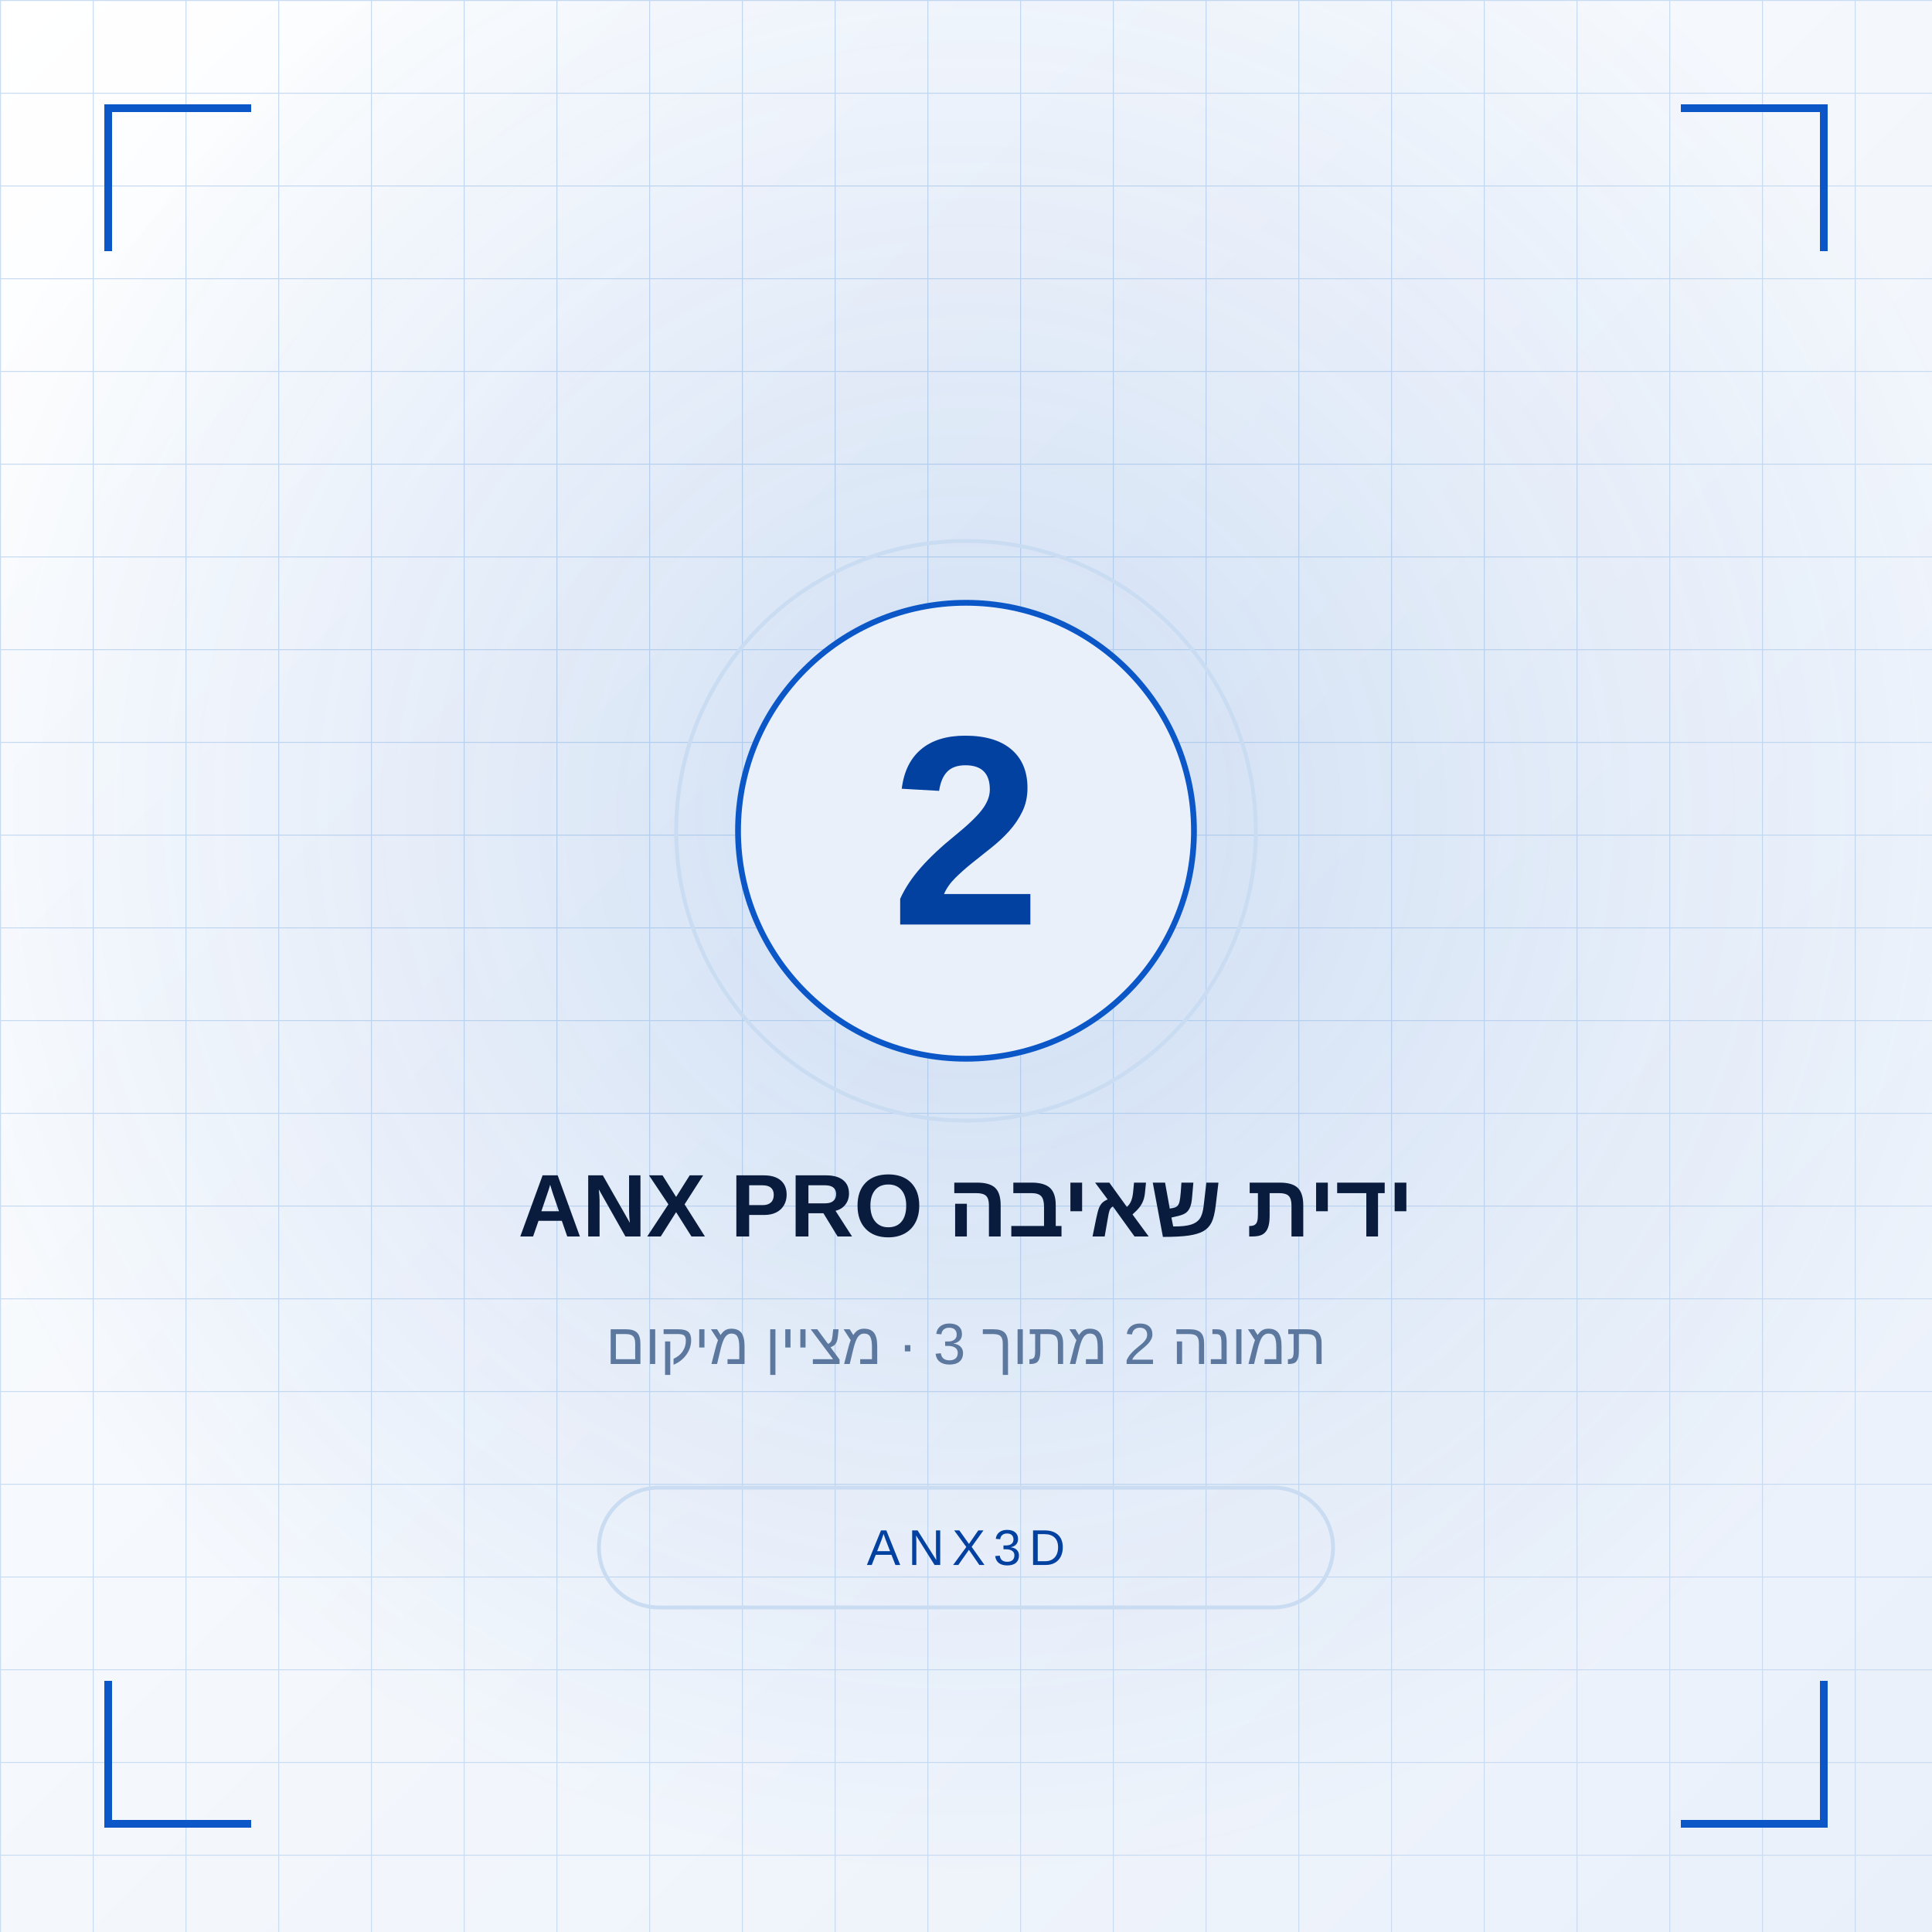
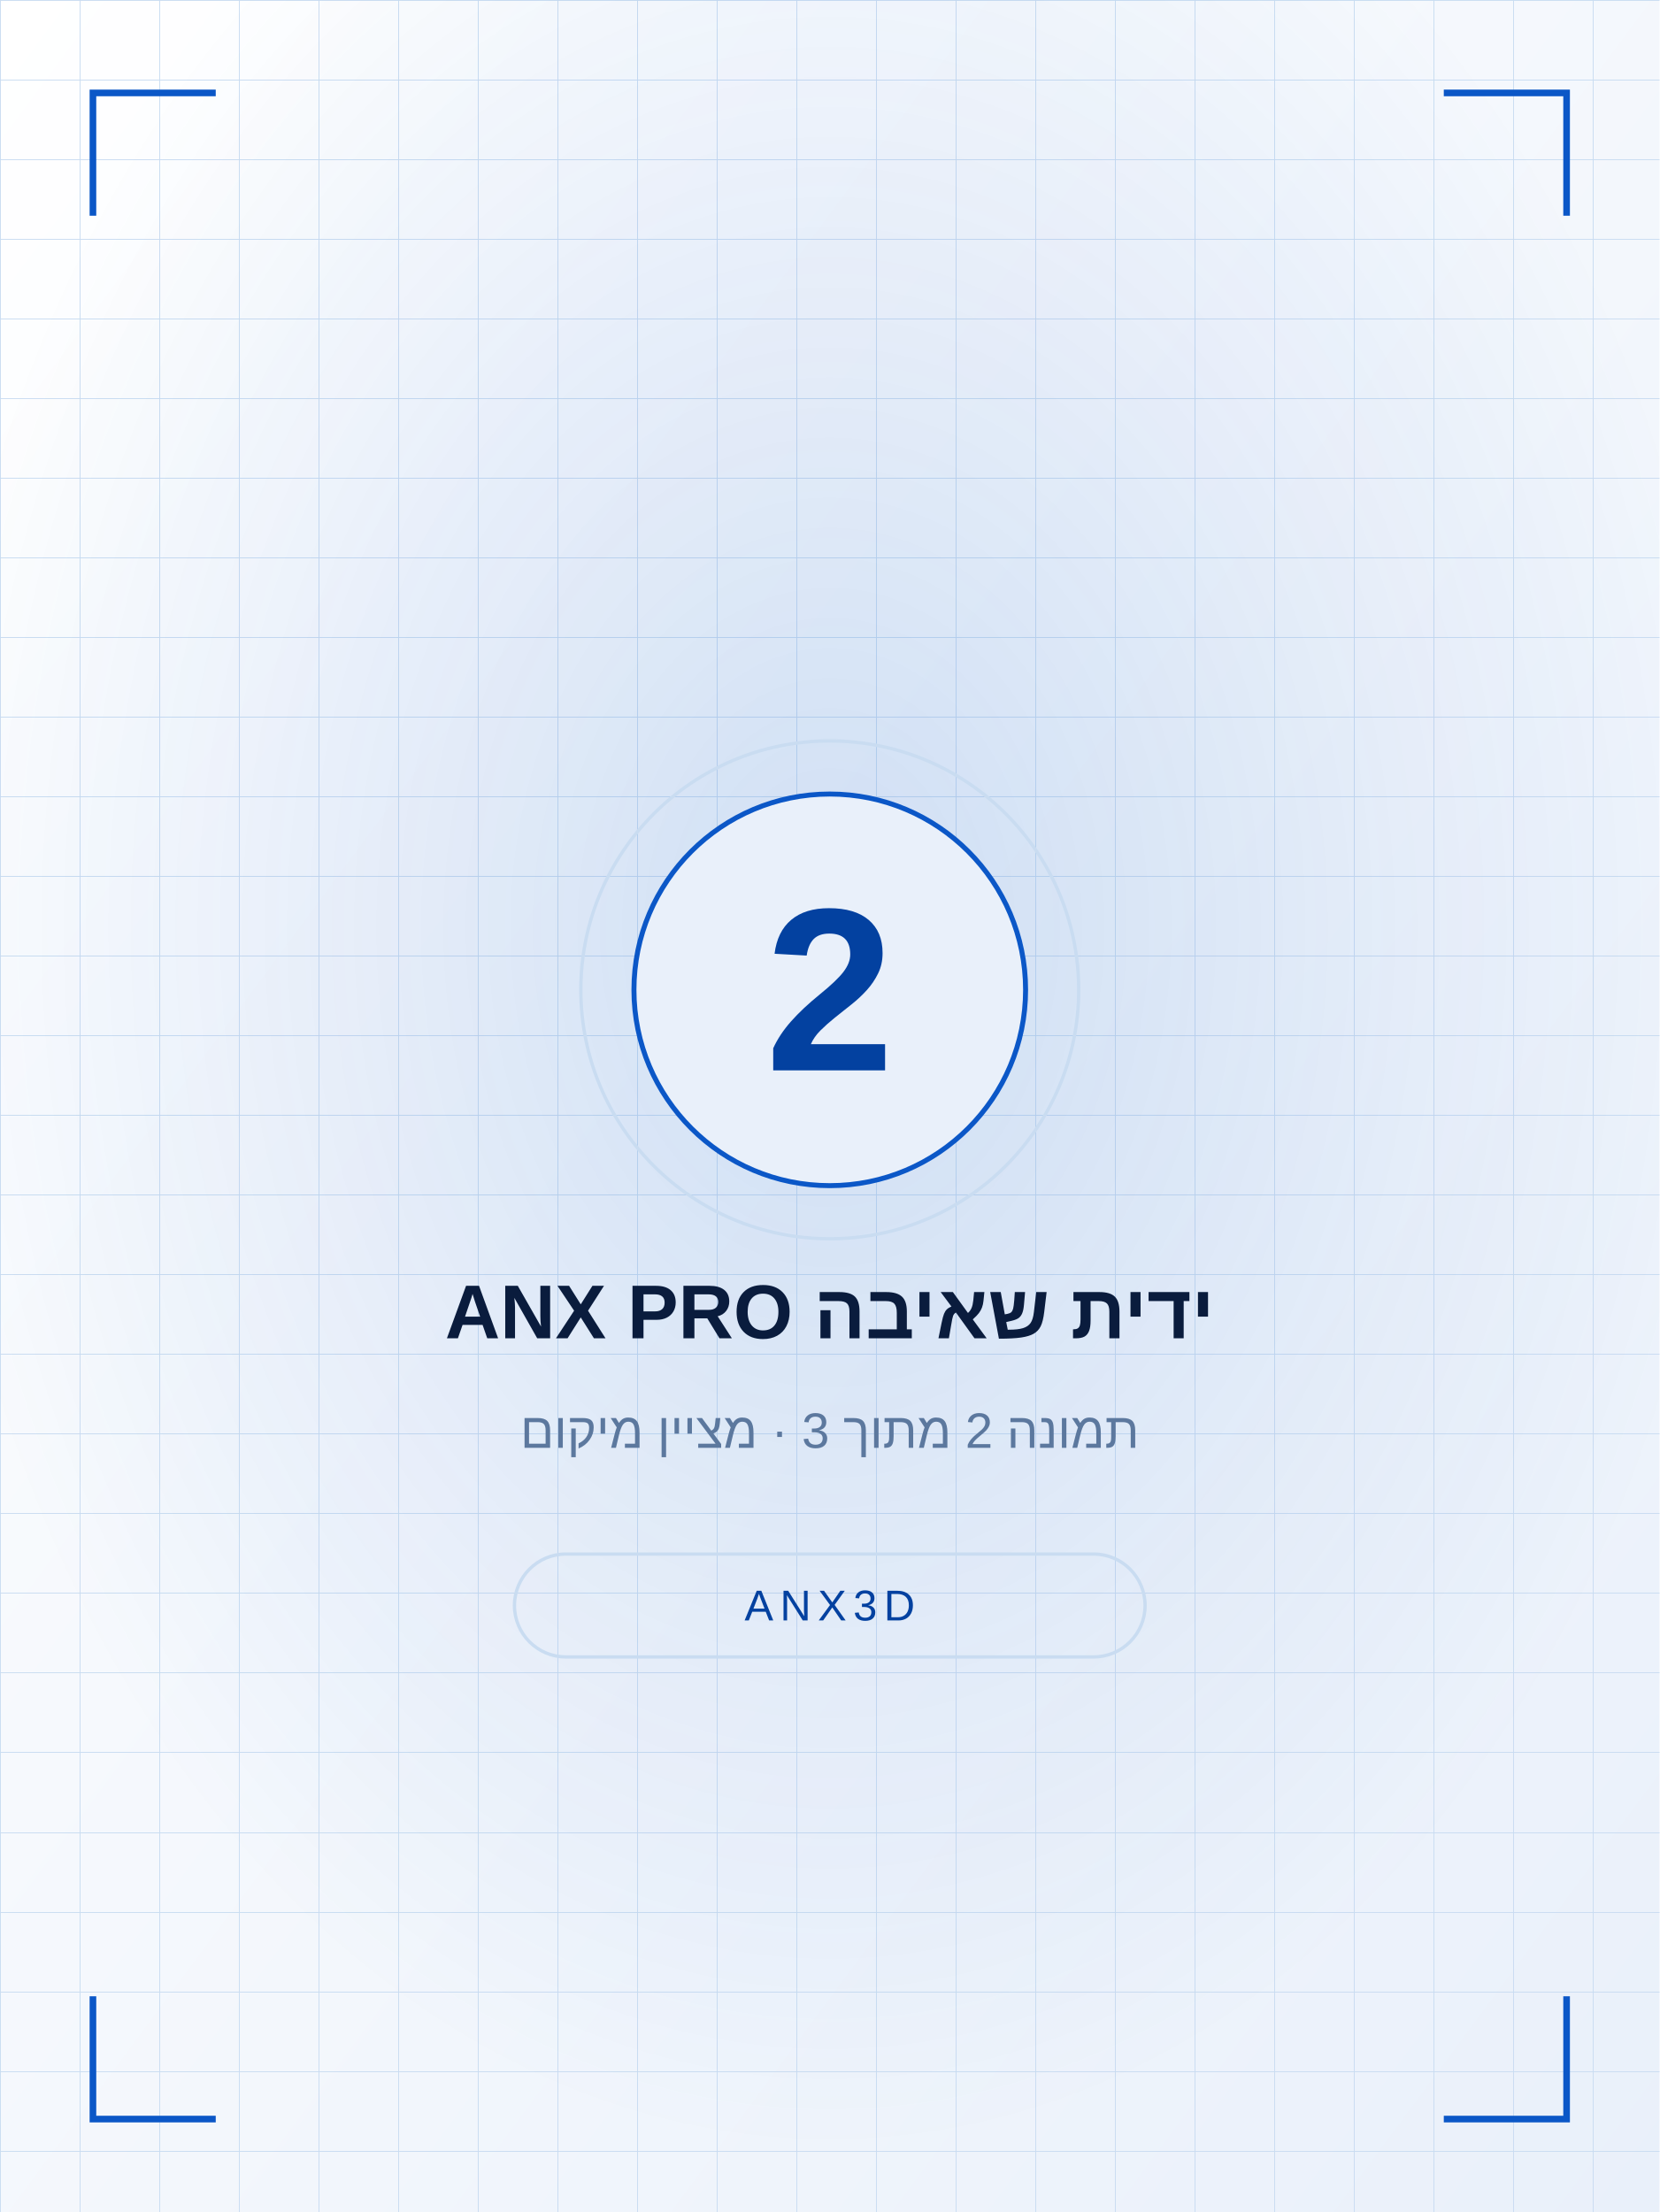
- <svg xmlns="http://www.w3.org/2000/svg" width="1000" height="1000" viewBox="0 0 1000 1000" role="img" aria-label="ידית שאיבה ANX PRO — תמונה 2 מתוך 3 (מציין מיקום)">
+ <svg xmlns="http://www.w3.org/2000/svg" width="1000" height="1333" viewBox="0 0 1000 1333" role="img" aria-label="ידית שאיבה ANX PRO — תמונה 2 מתוך 3 (מציין מיקום)">
  <defs>
    <linearGradient id="bg" x1="0" y1="0" x2="1" y2="1">
      <stop offset="0%" stop-color="#ffffff" />
      <stop offset="100%" stop-color="#e9f0fa" />
    </linearGradient>
    <pattern id="grid" width="48" height="48" patternUnits="userSpaceOnUse">
      <path d="M48 0H0V48" fill="none" stroke="#c9dcf1" stroke-width="1" />
    </pattern>
    <radialGradient id="glow" cx="50%" cy="42%" r="55%">
      <stop offset="0%" stop-color="#0b57c7" stop-opacity="0.16" />
      <stop offset="100%" stop-color="#0b57c7" stop-opacity="0" />
    </radialGradient>
  </defs>
-   <rect width="1000" height="1000" fill="url(#bg)" />
-   <rect width="1000" height="1000" fill="url(#grid)" />
-   <rect width="1000" height="1000" fill="url(#glow)" />
+   <rect width="1000" height="1333" fill="url(#bg)" />
+   <rect width="1000" height="1333" fill="url(#grid)" />
+   <rect width="1000" height="1333" fill="url(#glow)" />
  <path d="M56 128V56h72" fill="none" stroke="#0b57c7" stroke-width="4" stroke-linecap="square" />
  <path d="M872 56h72v72" fill="none" stroke="#0b57c7" stroke-width="4" stroke-linecap="square" />
-   <path d="M944 872v72h-72" fill="none" stroke="#0b57c7" stroke-width="4" stroke-linecap="square" />
-   <path d="M128 944H56v-72" fill="none" stroke="#0b57c7" stroke-width="4" stroke-linecap="square" />
-   <circle cx="500" cy="430" r="150" fill="none" stroke="#c9dcf1" stroke-width="2" />
-   <circle cx="500" cy="430" r="118" fill="#e9f0fa" stroke="#0b57c7" stroke-width="3" />
-   <text x="500" y="430" text-anchor="middle" dominant-baseline="central" font-family="Heebo, Arial, sans-serif" font-size="140" font-weight="700" fill="#0341a0">2</text>
-   <text x="500" y="640" text-anchor="middle" direction="rtl" font-family="Heebo, Arial, sans-serif" font-size="46" font-weight="700" fill="#0a1c3d">ידית שאיבה ANX PRO</text>
-   <text x="500" y="706" text-anchor="middle" direction="rtl" font-family="Heebo, Arial, sans-serif" font-size="30" fill="#5c789e">תמונה 2 מתוך 3 · מציין מיקום</text>
-   <rect x="310" y="770" width="380" height="62" rx="31" fill="none" stroke="#c9dcf1" stroke-width="2" />
-   <text x="500" y="801" text-anchor="middle" dominant-baseline="central" font-family="Heebo, Arial, sans-serif" font-size="26" letter-spacing="4" fill="#0341a0">ANX3D</text>
+   <path d="M944 1205v72h-72" fill="none" stroke="#0b57c7" stroke-width="4" stroke-linecap="square" />
+   <path d="M128 1277H56v-72" fill="none" stroke="#0b57c7" stroke-width="4" stroke-linecap="square" />
+   <circle cx="500" cy="596.5" r="150" fill="none" stroke="#c9dcf1" stroke-width="2" />
+   <circle cx="500" cy="596.5" r="118" fill="#e9f0fa" stroke="#0b57c7" stroke-width="3" />
+   <text x="500" y="596.5" text-anchor="middle" dominant-baseline="central" font-family="Heebo, Arial, sans-serif" font-size="140" font-weight="700" fill="#0341a0">2</text>
+   <text x="500" y="806.5" text-anchor="middle" direction="rtl" font-family="Heebo, Arial, sans-serif" font-size="46" font-weight="700" fill="#0a1c3d">ידית שאיבה ANX PRO</text>
+   <text x="500" y="872.5" text-anchor="middle" direction="rtl" font-family="Heebo, Arial, sans-serif" font-size="30" fill="#5c789e">תמונה 2 מתוך 3 · מציין מיקום</text>
+   <rect x="310" y="936.5" width="380" height="62" rx="31" fill="none" stroke="#c9dcf1" stroke-width="2" />
+   <text x="500" y="967.5" text-anchor="middle" dominant-baseline="central" font-family="Heebo, Arial, sans-serif" font-size="26" letter-spacing="4" fill="#0341a0">ANX3D</text>
</svg>
